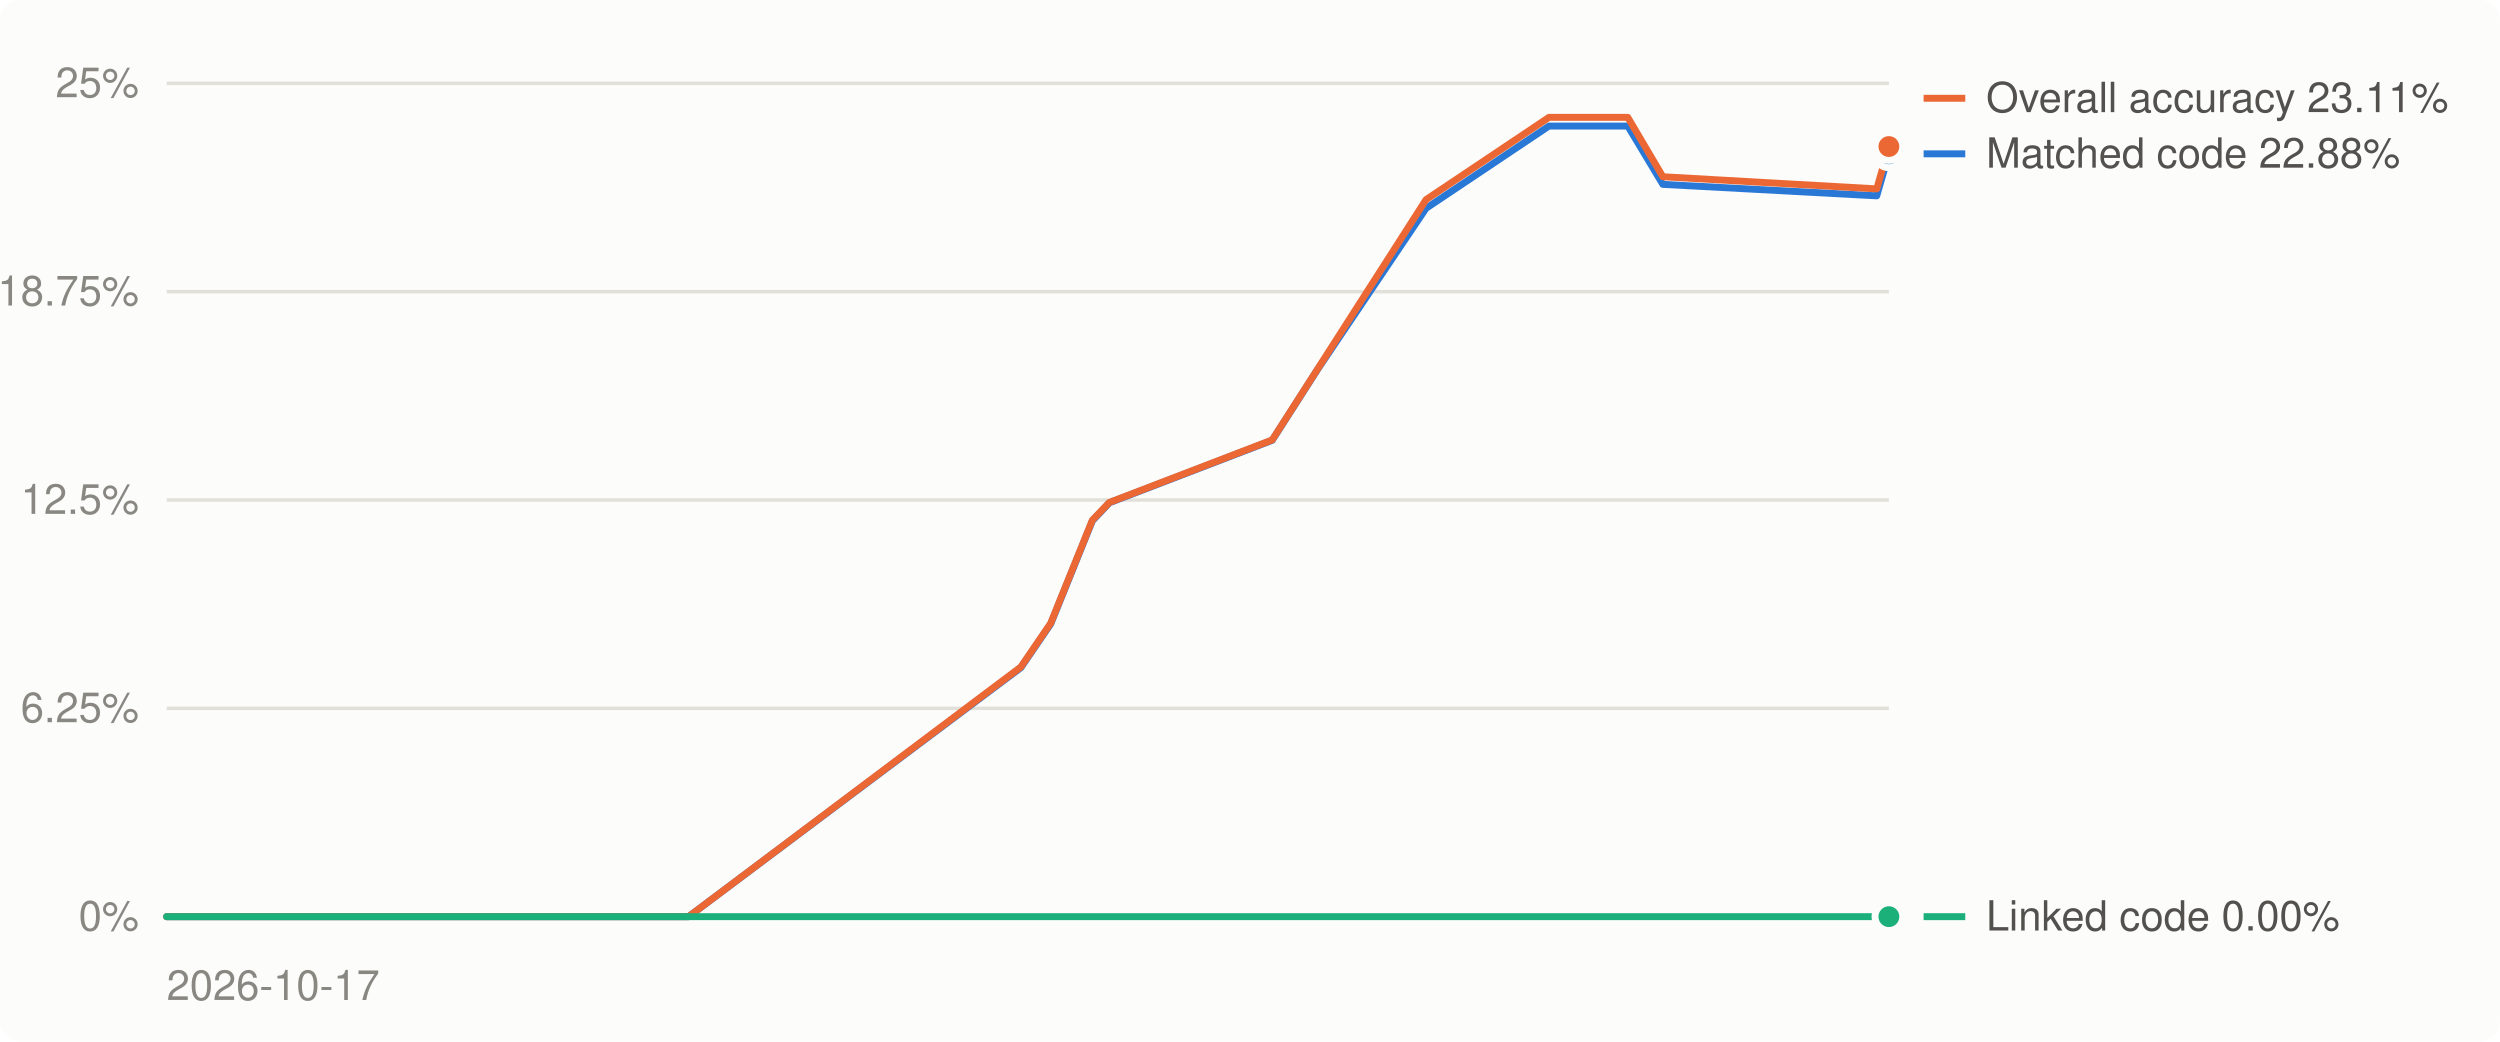
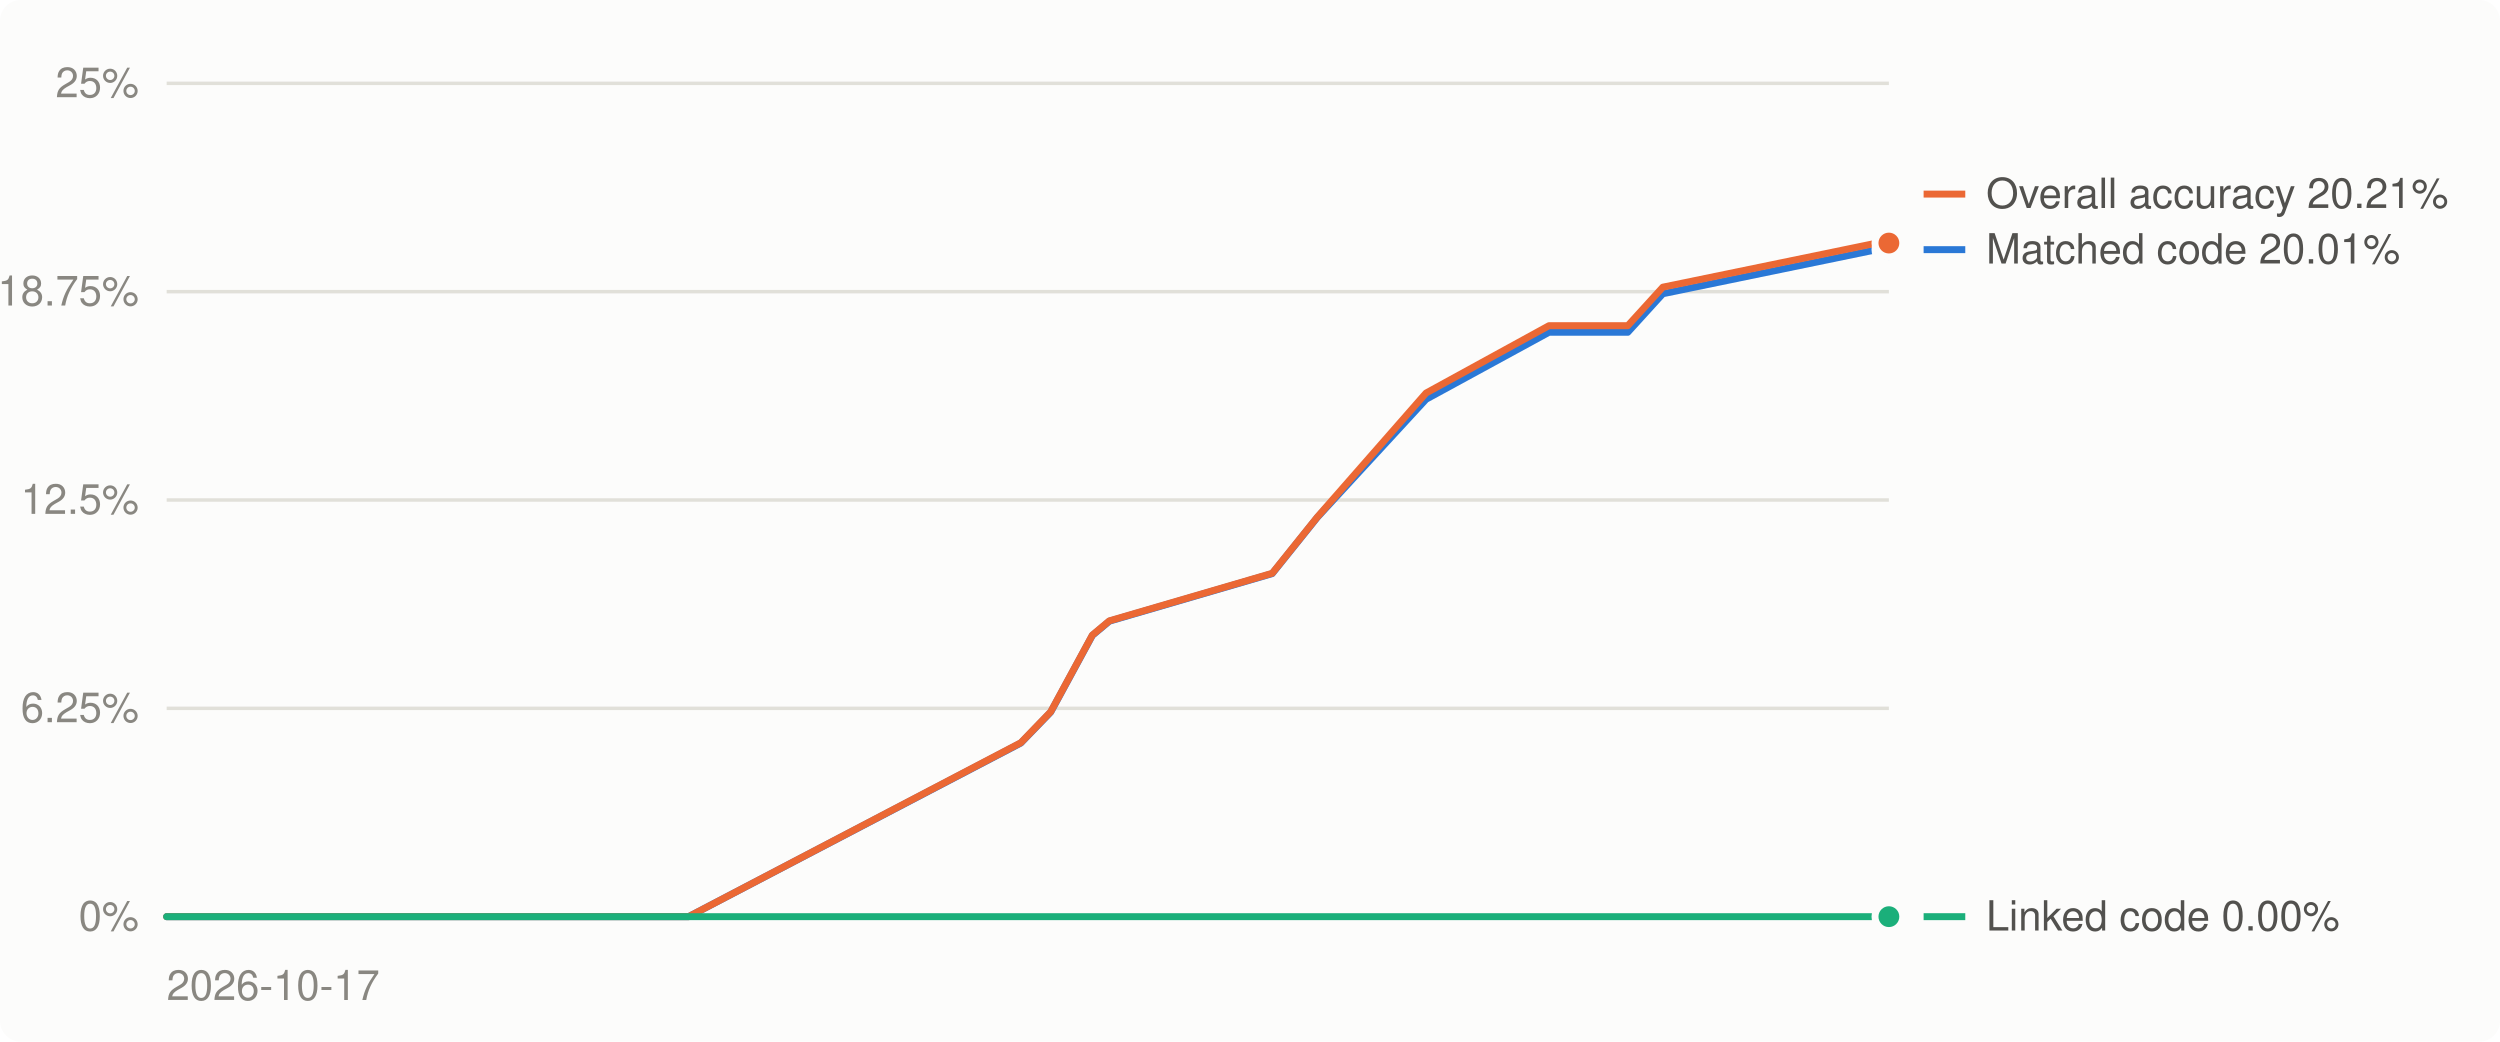
<svg xmlns="http://www.w3.org/2000/svg" viewBox="0 0 720 300" width="720" height="300" role="img" aria-label="Decompilation progress over time">
  <style>
.bg{fill:#fcfcfb}.grid{stroke:#e1e0d9}.muted{fill:#898781}.lbl{fill:#52514e}.ln0{stroke:#2a78d6}.dot0{fill:#2a78d6;stroke:#fcfcfb}.ln1{stroke:#eb6834}.dot1{fill:#eb6834;stroke:#fcfcfb}.ln2{stroke:#1baf7a}.dot2{fill:#1baf7a;stroke:#fcfcfb}
@media (prefers-color-scheme: dark){.bg{fill:#1a1a19}.grid{stroke:#2c2c2a}.muted{fill:#898781}.lbl{fill:#c3c2b7}.ln0{stroke:#3987e5}.dot0{fill:#3987e5;stroke:#1a1a19}.ln1{stroke:#d95926}.dot1{fill:#d95926;stroke:#1a1a19}.ln2{stroke:#199e70}.dot2{fill:#199e70;stroke:#1a1a19}}
text{font:12px -apple-system,BlinkMacSystemFont,'Segoe UI',Helvetica,Arial,sans-serif}
</style>
  <rect class="bg" width="720" height="300" rx="6" />
  <line x1="48" x2="544" y1="264.0" y2="264.0" class="grid" stroke-width="1" />
  <text x="40" y="268.0" class="muted" text-anchor="end">0%</text>
  <line x1="48" x2="544" y1="204.0" y2="204.0" class="grid" stroke-width="1" />
  <text x="40" y="208.0" class="muted" text-anchor="end">6.25%</text>
  <line x1="48" x2="544" y1="144.0" y2="144.0" class="grid" stroke-width="1" />
  <text x="40" y="148.0" class="muted" text-anchor="end">12.5%</text>
  <line x1="48" x2="544" y1="84.0" y2="84.0" class="grid" stroke-width="1" />
  <text x="40" y="88.0" class="muted" text-anchor="end">18.75%</text>
  <line x1="48" x2="544" y1="24.0" y2="24.0" class="grid" stroke-width="1" />
  <text x="40" y="28.0" class="muted" text-anchor="end">25%</text>
  <text class="muted" x="48.0" y="288" text-anchor="start">2026-10-17</text>
-   <polyline points="48.0,264.0 198.3,264.0 294.0,192.3 302.6,179.7 314.6,150.0 319.5,144.8 366.4,126.8 379.4,106.5 410.7,60.0 446.1,36.3 468.8,36.3 478.9,53.1 540.5,56.4 544.0,44.3" fill="none" class="ln0" stroke-width="2" stroke-linejoin="round" stroke-linecap="round" />
-   <polyline points="48.0,264.0 198.3,264.0 294.0,192.1 302.6,179.5 314.6,149.8 319.5,144.7 366.4,126.7 379.4,106.4 410.7,57.5 446.1,33.8 468.8,33.8 478.9,50.9 540.5,54.4 544.0,42.2" fill="none" class="ln1" stroke-width="2" stroke-linejoin="round" stroke-linecap="round" />
+   <polyline points="48.0,264.0 198.3,264.0 294.0,214.0 302.6,205.1 314.6,183.0 319.5,178.9 366.4,165.2 379.4,149.0 410.7,115.0 446.1,95.7 468.8,95.7 478.9,84.6 540.5,71.9 544.0,71.9" fill="none" class="ln0" stroke-width="2" stroke-linejoin="round" stroke-linecap="round" />
+   <polyline points="48.0,264.0 198.3,264.0 294.0,213.9 302.6,205.0 314.6,182.9 319.5,178.8 366.4,165.1 379.4,148.9 410.7,113.2 446.1,93.8 468.8,93.8 478.9,82.7 540.5,70.0 544.0,70.0" fill="none" class="ln1" stroke-width="2" stroke-linejoin="round" stroke-linecap="round" />
  <polyline points="48.0,264.0 198.3,264.0 294.0,264.0 302.6,264.0 314.6,264.0 319.5,264.0 366.4,264.0 379.4,264.0 410.7,264.0 446.1,264.0 468.8,264.0 478.9,264.0 540.5,264.0 544.0,264.0" fill="none" class="ln2" stroke-width="2" stroke-linejoin="round" stroke-linecap="round" />
-   <circle cx="544.0" cy="44.3" r="4" class="dot0" stroke-width="2" />
-   <circle cx="544.0" cy="42.2" r="4" class="dot1" stroke-width="2" />
+   <circle cx="544.0" cy="71.9" r="4" class="dot0" stroke-width="2" />
+   <circle cx="544.0" cy="70.0" r="4" class="dot1" stroke-width="2" />
  <circle cx="544.0" cy="264.0" r="4" class="dot2" stroke-width="2" />
  <line x1="554" x2="566" y1="264.0" y2="264.0" class="ln2" stroke-width="2" />
  <text class="lbl" x="572" y="268.0">Linked code 0.00%</text>
-   <line x1="554" x2="566" y1="44.3" y2="44.3" class="ln0" stroke-width="2" />
-   <text class="lbl" x="572" y="48.3">Matched code 22.88%</text>
-   <line x1="554" x2="566" y1="28.3" y2="28.3" class="ln1" stroke-width="2" />
-   <text class="lbl" x="572" y="32.3">Overall accuracy 23.11%</text>
+   <line x1="554" x2="566" y1="71.9" y2="71.9" class="ln0" stroke-width="2" />
+   <text class="lbl" x="572" y="75.9">Matched code 20.01%</text>
+   <line x1="554" x2="566" y1="55.9" y2="55.9" class="ln1" stroke-width="2" />
+   <text class="lbl" x="572" y="59.9">Overall accuracy 20.21%</text>
</svg>
